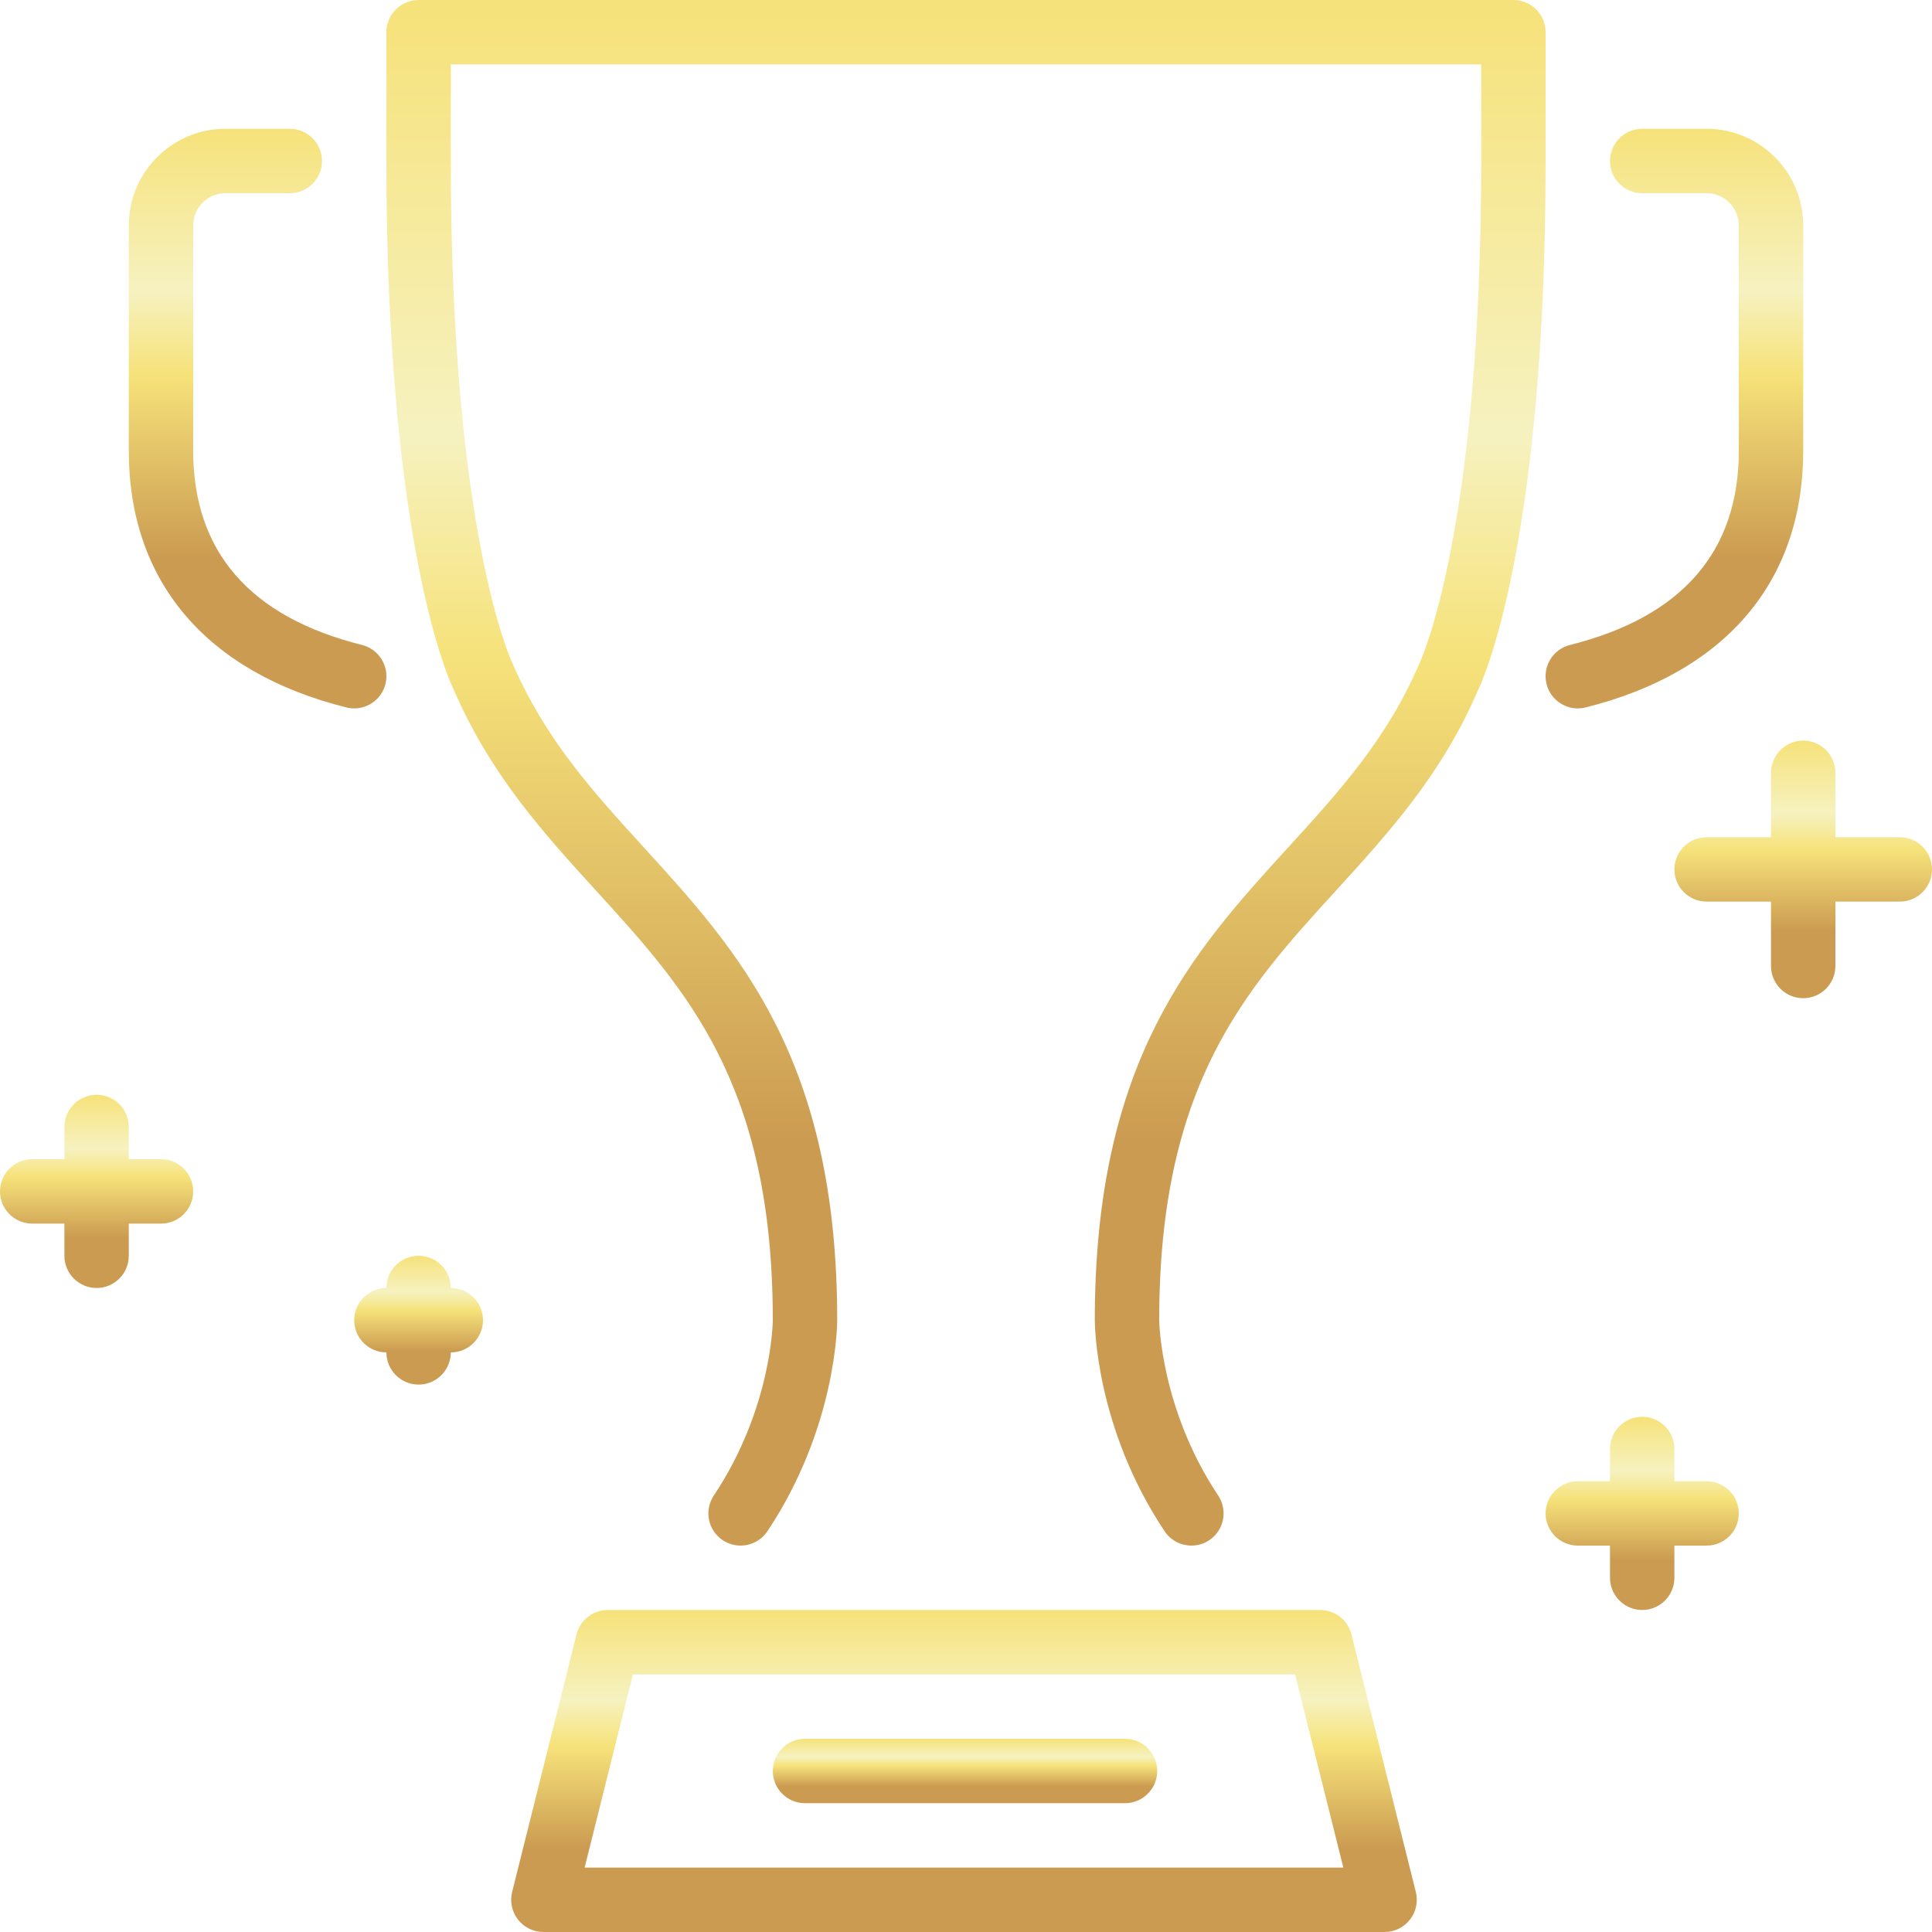
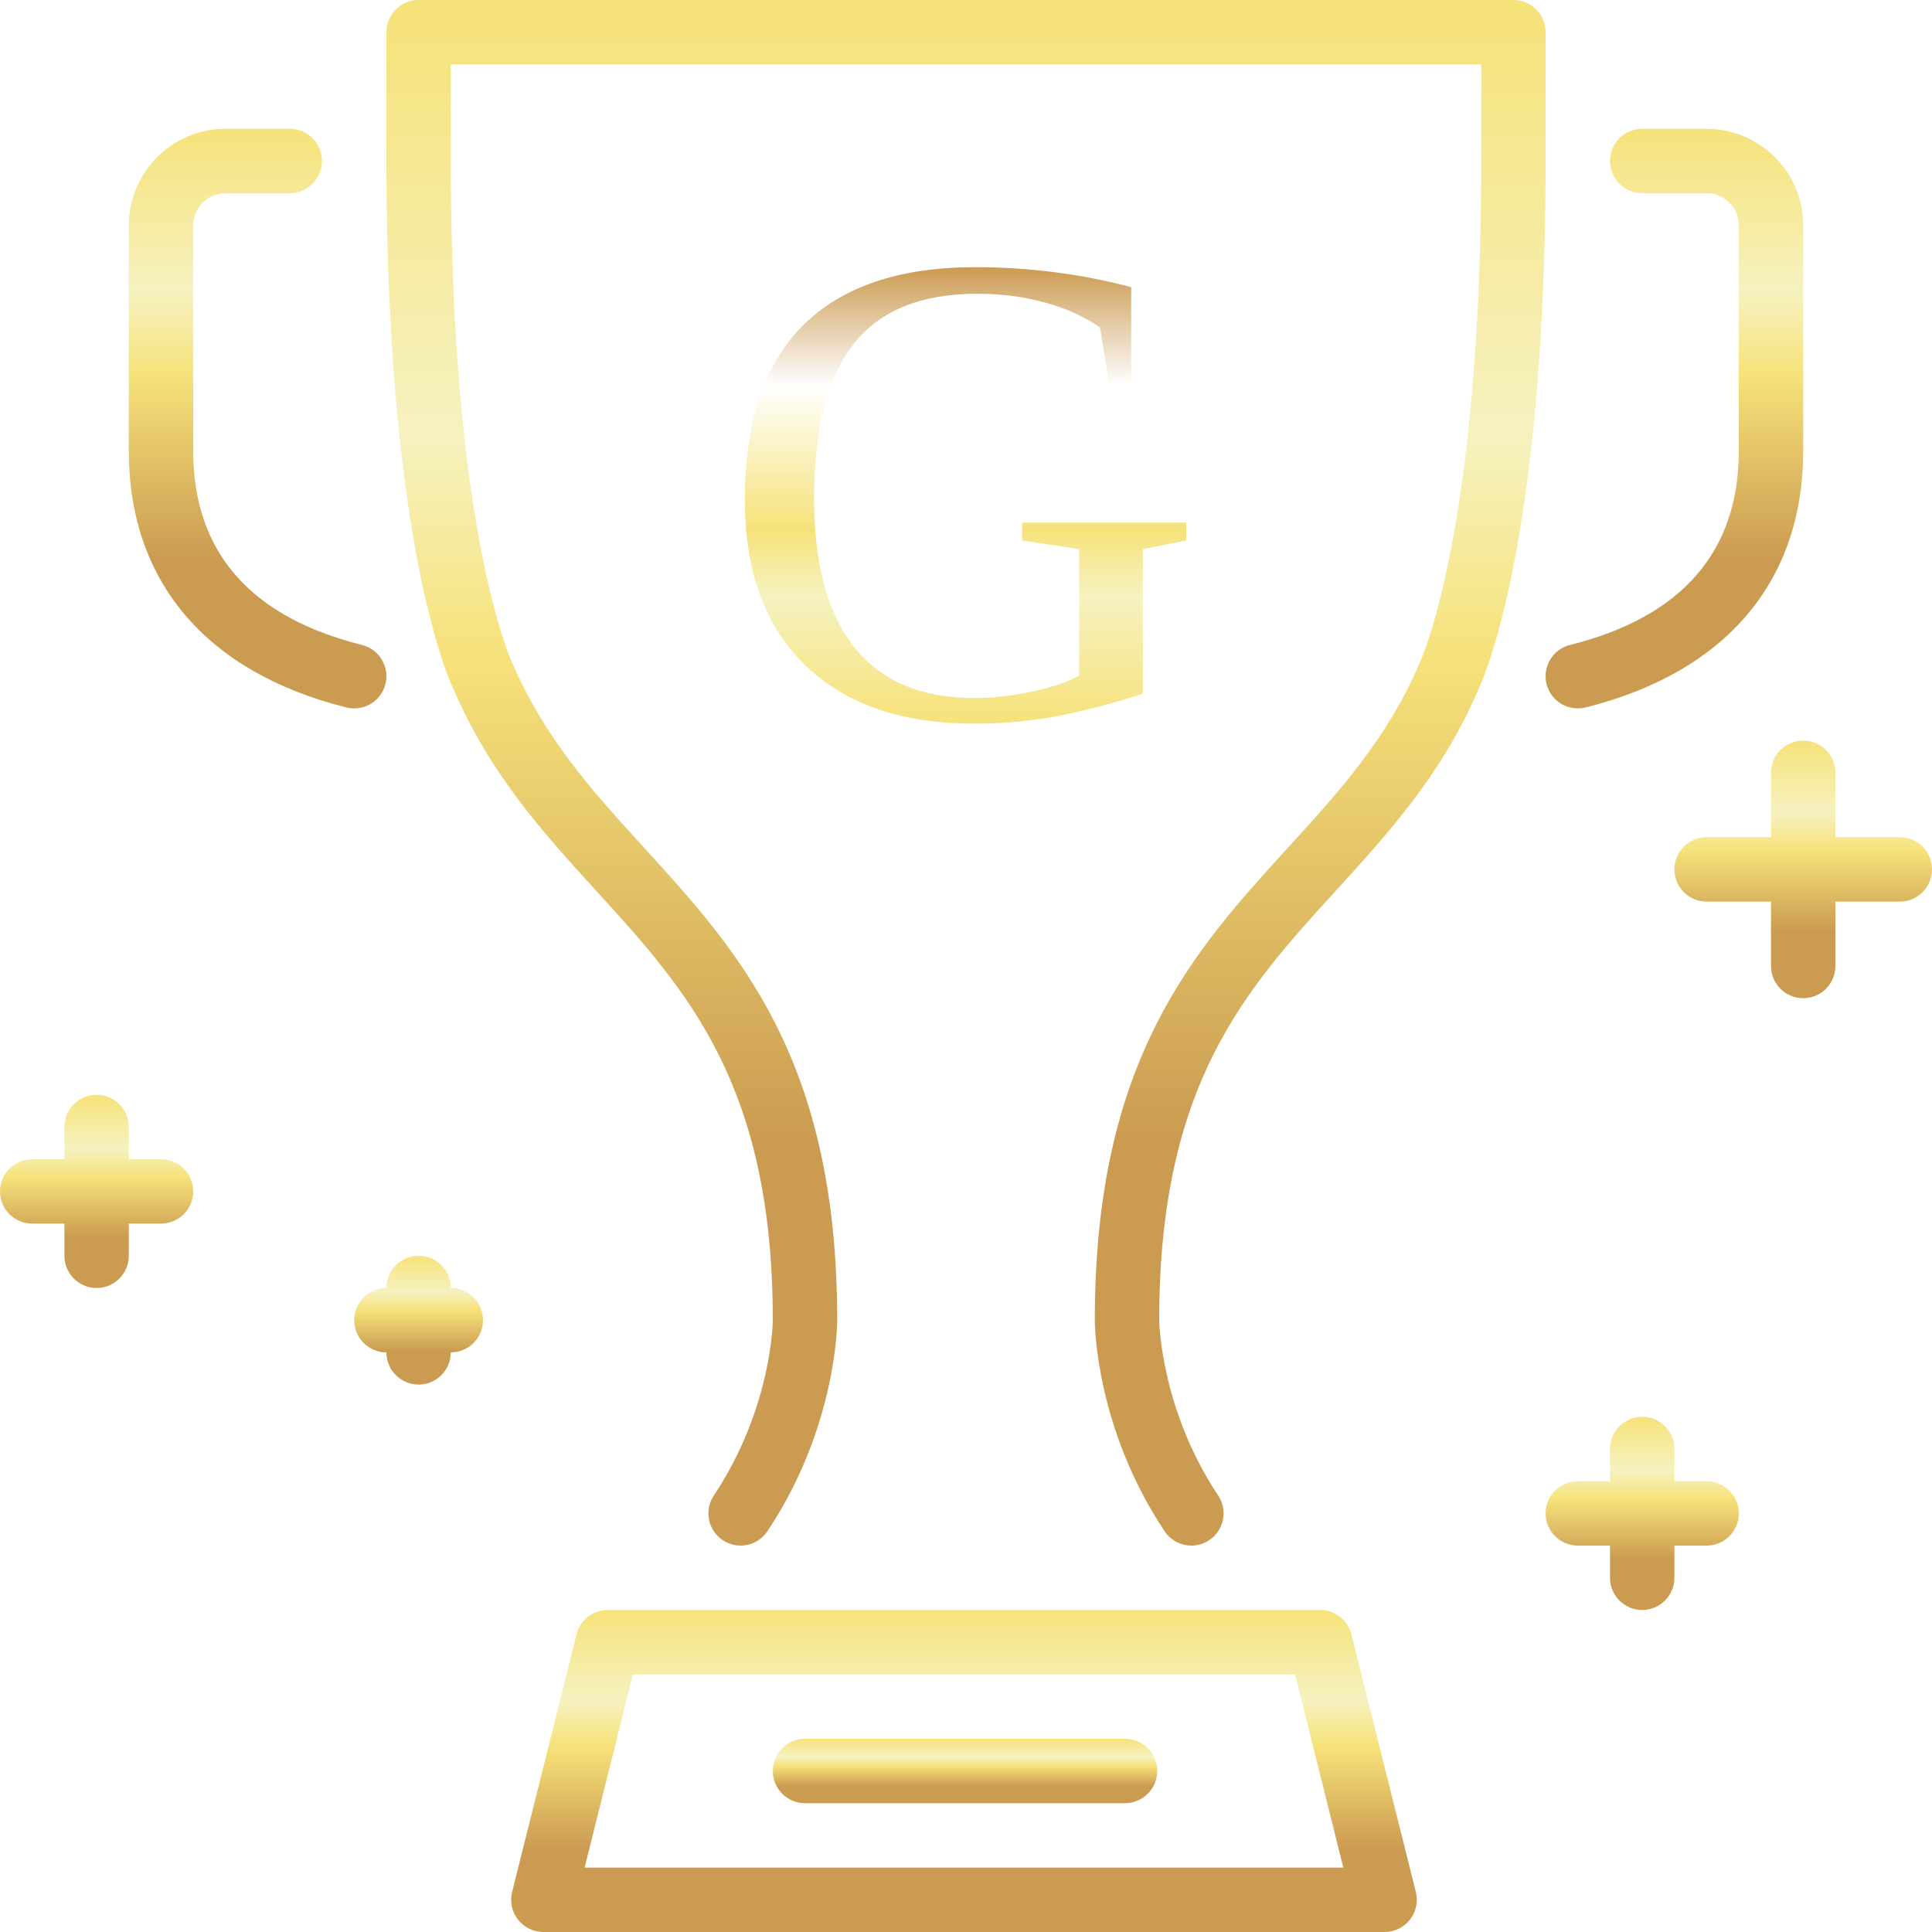
<svg xmlns="http://www.w3.org/2000/svg" version="1.1" x="0px" y="0px" viewBox="0 0 512.001 512.001">
  <linearGradient id="vipfill" x1="0.5" y1="1" x2="0.5" y2="0" spreadMethod="pad" gradientUnits="objectBoundingBox" gradientTransform="translate(0 0)">
    <stop offset="0%" stop-color="#cb9b51" />
    <stop offset="26%" stop-color="#cb9b51" />
+     <stop offset="57.562%" stop-color="#f6e27a" />
+     <stop offset="72.008%" stop-color="#f6f2c0" />
+     <stop offset="100%" stop-color="#f6e27a" />
+   </linearGradient>
+   <linearGradient id="leagueicongrad" gradientTransform="rotate(90)">
+     <stop offset="0%" stop-color="#cb9b51" />
+     <stop offset="26%" stop-color="#ffffff" />
    <stop offset="57.562%" stop-color="#f6e27a" />
    <stop offset="72.008%" stop-color="#f6f2c0" />
    <stop offset="100%" stop-color="#f6e27a" />
  </linearGradient>
  <g fill="url(#vipfill)">
    <path d="M119.467,341.333c0-4.71-3.823-8.533-8.533-8.533s-8.533,3.823-8.533,8.533c-4.71,0-8.533,3.823-8.533,8.533     s3.823,8.533,8.533,8.533c0,4.71,3.823,8.533,8.533,8.533s8.533-3.823,8.533-8.533c4.71,0,8.533-3.823,8.533-8.533     S124.177,341.333,119.467,341.333z" />
    <path d="M42.667,307.2h-8.533v-8.533c0-4.71-3.823-8.533-8.533-8.533c-4.71,0-8.533,3.823-8.533,8.533v8.533H8.533     c-4.71,0-8.533,3.823-8.533,8.533s3.823,8.533,8.533,8.533h8.533v8.533c0,4.71,3.823,8.533,8.533,8.533     c4.71,0,8.533-3.823,8.533-8.533v-8.533h8.533c4.71,0,8.533-3.823,8.533-8.533S47.377,307.2,42.667,307.2z" />
    <path d="M418.125,187.733c0.691,0,1.382-0.077,2.082-0.256c37.18-9.293,57.66-33.451,57.66-68.011V59.733     c0-14.114-11.486-25.6-25.6-25.6H435.2c-4.71,0-8.533,3.823-8.533,8.533c0,4.71,3.823,8.533,8.533,8.533h17.067     c4.702,0,8.533,3.831,8.533,8.533v59.733c0,26.718-15.053,44.032-44.74,51.456c-4.565,1.143-7.347,5.777-6.204,10.351     C410.829,185.148,414.302,187.733,418.125,187.733z" />
    <path d="M298.138,460.8h-84.804c-4.71,0-8.533,3.823-8.533,8.533s3.823,8.533,8.533,8.533h84.804c4.71,0,8.533-3.823,8.533-8.533     S302.848,460.8,298.138,460.8z" />
    <path d="M102.144,181.274c1.143-4.574-1.638-9.207-6.204-10.351c-29.687-7.424-44.74-24.738-44.74-51.456V59.733     c0-4.702,3.831-8.533,8.533-8.533H76.8c4.71,0,8.533-3.823,8.533-8.533c0-4.71-3.823-8.533-8.533-8.533H59.733     c-14.114,0-25.6,11.486-25.6,25.6v59.733c0,34.56,20.48,58.718,57.66,68.011c0.7,0.179,1.391,0.256,2.082,0.256     C97.698,187.733,101.171,185.148,102.144,181.274z" />
    <path d="M358.144,433.126c-0.947-3.797-4.361-6.46-8.277-6.46h-188.8c-3.917,0-7.33,2.662-8.277,6.46l-17.067,68.267     c-0.64,2.552-0.068,5.257,1.553,7.322c1.613,2.074,4.096,3.285,6.724,3.285h222.933c2.628,0,5.111-1.212,6.724-3.285     c1.621-2.065,2.193-4.77,1.553-7.322L358.144,433.126z M154.931,494.933l12.8-51.2h175.471l12.8,51.2H154.931z" />
    <path d="M452.267,392.533h-8.533V384c0-4.71-3.823-8.533-8.533-8.533s-8.533,3.823-8.533,8.533v8.533h-8.533     c-4.71,0-8.533,3.823-8.533,8.533s3.823,8.533,8.533,8.533h8.533v8.533c0,4.71,3.823,8.533,8.533,8.533s8.533-3.823,8.533-8.533     V409.6h8.533c4.71,0,8.533-3.823,8.533-8.533S456.977,392.533,452.267,392.533z" />
    <path d="M503.467,221.867H486.4V204.8c0-4.71-3.823-8.533-8.533-8.533s-8.533,3.823-8.533,8.533v17.067h-17.067     c-4.71,0-8.533,3.823-8.533,8.533s3.823,8.533,8.533,8.533h17.067V256c0,4.71,3.823,8.533,8.533,8.533S486.4,260.71,486.4,256     v-17.067h17.067c4.71,0,8.533-3.823,8.533-8.533S508.177,221.867,503.467,221.867z" />
    <path d="M409.6,8.533c0-4.71-3.823-8.533-8.533-8.533H110.933c-4.71,0-8.533,3.823-8.533,8.533v34.133     c0,103.228,17.237,138.88,17.758,139.895c9.719,22.673,23.987,38.306,37.777,53.436c24.107,26.419,46.865,51.371,46.865,113.869     c0,0.23-0.179,23.287-15.633,46.464c-2.611,3.925-1.553,9.225,2.364,11.836c3.917,2.611,9.216,1.553,11.836-2.364     c18.295-27.435,18.5-54.784,18.5-55.936c0-69.111-26.095-97.715-51.32-125.372c-13.431-14.72-26.12-28.629-34.893-49.058     c-0.162-0.333-16.188-34.62-16.188-132.77v-25.6h273.067v25.6c0,98.15-16.026,132.437-16.375,133.171     c-8.585,20.028-21.274,33.937-34.705,48.657c-25.225,27.657-51.319,56.26-51.319,125.372c0,1.152,0.205,28.501,18.5,55.936     c1.647,2.466,4.352,3.797,7.108,3.797c1.621,0,3.268-0.461,4.727-1.434c3.917-2.611,4.975-7.91,2.364-11.836     c-15.309-22.963-15.633-46.259-15.633-46.464c0-62.498,22.758-87.45,46.865-113.869c13.79-15.13,28.058-30.763,37.572-52.983     c0.725-1.468,17.963-37.12,17.963-140.348V8.533z" />
  </g>
+   <text fill="url(#leagueicongrad)" x="190" y="190" style="font-size: 180px;">
+ 		G
+ 	  </text>
</svg>
